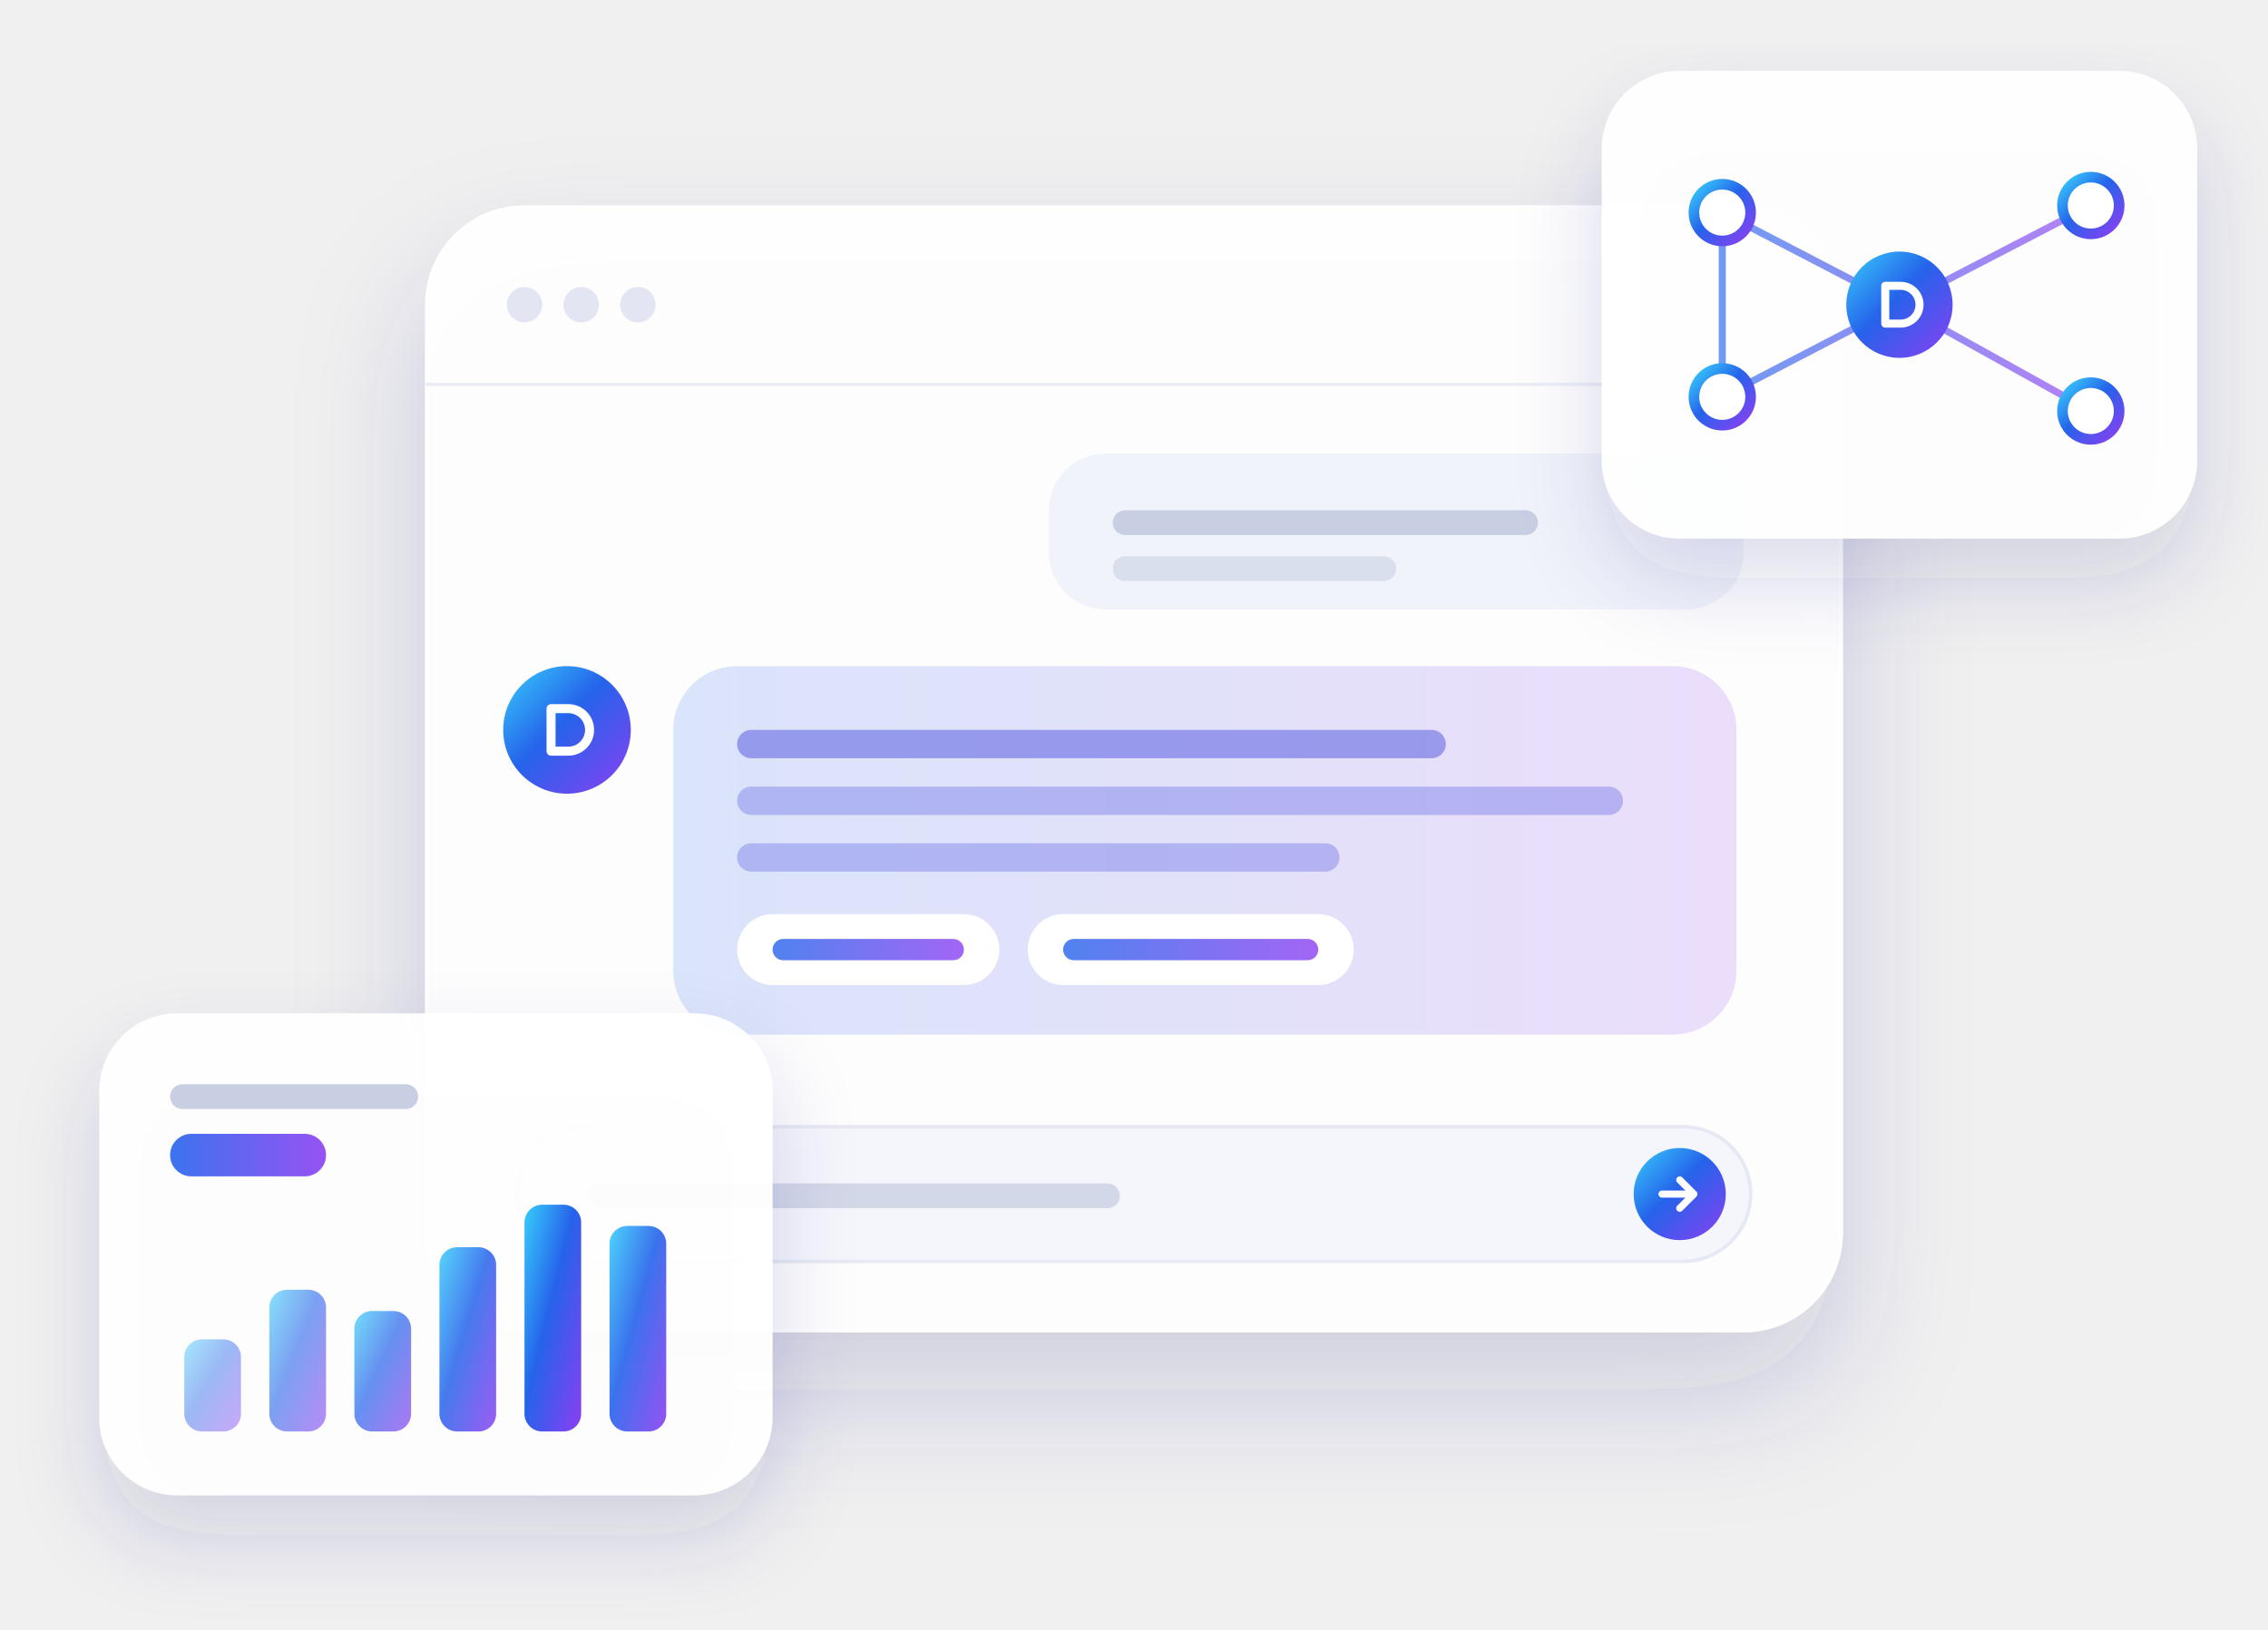
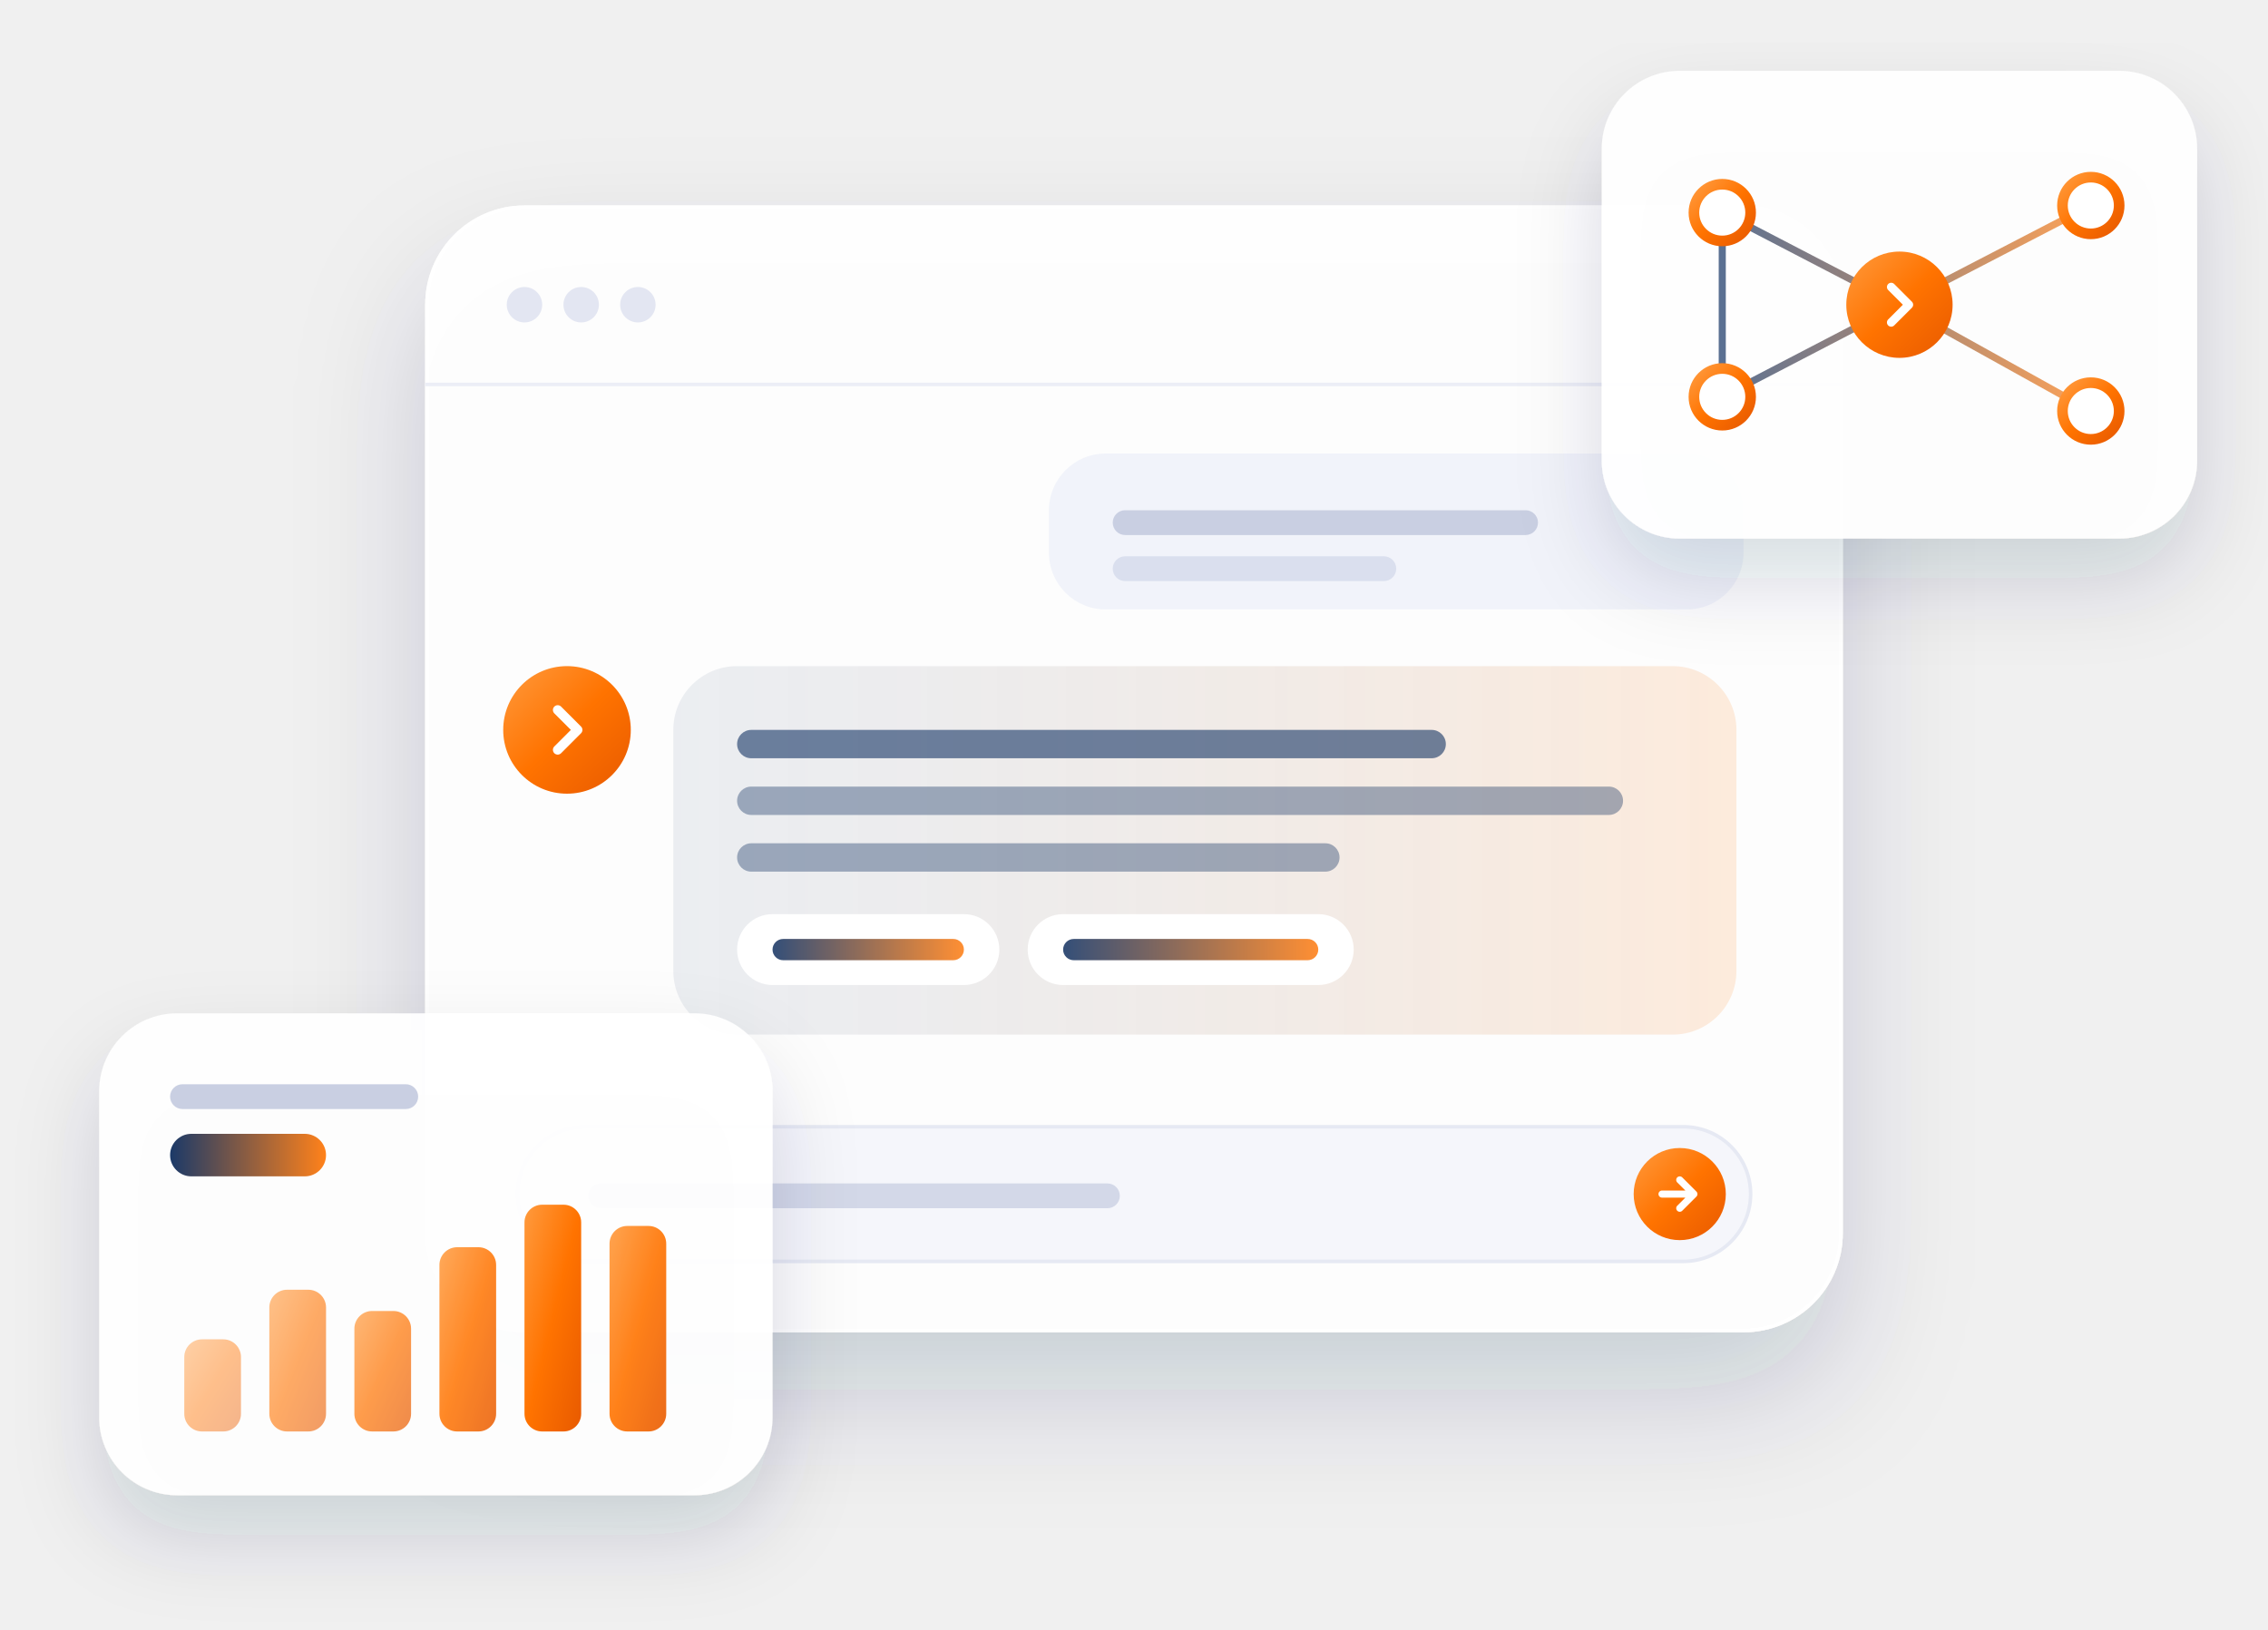
<svg xmlns="http://www.w3.org/2000/svg" viewBox="0 0 640 460" role="img" aria-label="Illustration of an AI assistant, a model network and automation results">
  <defs>
    <linearGradient id="v-g" x1="0" y1="0" x2="1" y2="1">
-       <stop offset="0" stop-color="#38cdfb" />
-       <stop offset=".45" stop-color="#2563eb" />
-       <stop offset="1" stop-color="#8b3ff2" />
+       <stop offset="0" stop-color="#ff9a3d" />
+       <stop offset=".5" stop-color="#ff7300" />
+       <stop offset="1" stop-color="#e85a00" />
    </linearGradient>
    <linearGradient id="v-gh" x1="0" y1="0" x2="1" y2="0">
-       <stop offset="0" stop-color="#2563eb" />
-       <stop offset="1" stop-color="#8b3ff2" />
+       <stop offset="0" stop-color="#012357" />
+       <stop offset="1" stop-color="#ff7300" />
    </linearGradient>
    <linearGradient id="v-soft" x1="0" y1="0" x2="1" y2="0">
-       <stop offset="0" stop-color="#2563eb" stop-opacity=".16" />
-       <stop offset="1" stop-color="#8b3ff2" stop-opacity=".16" />
+       <stop offset="0" stop-color="#012357" stop-opacity=".07" />
+       <stop offset="1" stop-color="#ff7300" stop-opacity=".13" />
    </linearGradient>
    <filter id="v-sh" x="-20%" y="-20%" width="140%" height="150%">
-       <feDropShadow dx="0" dy="18" stdDeviation="18" flood-color="#2a2f8f" flood-opacity=".18" />
+       <feDropShadow dx="0" dy="18" stdDeviation="18" flood-color="#012357" flood-opacity=".18" />
    </filter>
    <filter id="v-sh2" x="-30%" y="-30%" width="160%" height="170%">
-       <feDropShadow dx="0" dy="12" stdDeviation="12" flood-color="#2a2f8f" flood-opacity=".16" />
+       <feDropShadow dx="0" dy="12" stdDeviation="12" flood-color="#012357" flood-opacity=".16" />
    </filter>
    <symbol id="v-mark" viewBox="0 0 24 24">
-       <path d="M6 4h6.5a8 8 0 0 1 0 16H6z" fill="none" stroke="#fff" stroke-width="3.4" stroke-linejoin="round" />
+       <path d="M8.5 4.5 16 12l-7.5 7.5" fill="none" stroke="#fff" stroke-width="3.6" stroke-linecap="round" stroke-linejoin="round" />
    </symbol>
  </defs>
  <g filter="url(#v-sh)">
    <rect x="120" y="58" width="400" height="318" rx="28" fill="#fff" fill-opacity=".92" />
    <rect x="120.5" y="58.5" width="399" height="317" rx="27.5" fill="none" stroke="#fff" />
  </g>
  <circle cx="148" cy="86" r="5" fill="#e3e6f2" />
  <circle cx="164" cy="86" r="5" fill="#e3e6f2" />
  <circle cx="180" cy="86" r="5" fill="#e3e6f2" />
  <rect x="120" y="108" width="400" height="1" fill="#eceef6" />
  <rect x="296" y="128" width="196" height="44" rx="16" fill="#f1f3fa" />
  <rect x="314" y="144" width="120" height="7" rx="3.5" fill="#c9cfe2" />
  <rect x="314" y="157" width="80" height="7" rx="3.5" fill="#dadfee" />
  <circle cx="160" cy="206" r="18" fill="url(#v-g)" />
  <use href="#v-mark" x="151" y="197" width="18" height="18" />
  <rect x="190" y="188" width="300" height="104" rx="18" fill="url(#v-soft)" />
-   <rect x="208" y="206" width="200" height="8" rx="4" fill="#5b5fe0" fill-opacity=".55" />
-   <rect x="208" y="222" width="250" height="8" rx="4" fill="#5b5fe0" fill-opacity=".35" />
-   <rect x="208" y="238" width="170" height="8" rx="4" fill="#5b5fe0" fill-opacity=".35" />
+   <rect x="208" y="206" width="200" height="8" rx="4" fill="#012357" fill-opacity=".55" />
+   <rect x="208" y="222" width="250" height="8" rx="4" fill="#012357" fill-opacity=".35" />
+   <rect x="208" y="238" width="170" height="8" rx="4" fill="#012357" fill-opacity=".35" />
  <rect x="208" y="258" width="74" height="20" rx="10" fill="#fff" />
  <rect x="290" y="258" width="92" height="20" rx="10" fill="#fff" />
  <rect x="218" y="265" width="54" height="6" rx="3" fill="url(#v-gh)" fill-opacity=".8" />
  <rect x="300" y="265" width="72" height="6" rx="3" fill="url(#v-gh)" fill-opacity=".8" />
  <rect x="146" y="318" width="348" height="38" rx="19" fill="#f5f6fb" stroke="#e6e9f3" />
  <rect x="166" y="334" width="150" height="7" rx="3.5" fill="#d3d8e8" />
  <circle cx="474" cy="337" r="13" fill="url(#v-g)" />
  <path d="M469 337h9m-4-4 4 4-4 4" fill="none" stroke="#fff" stroke-width="2" stroke-linecap="round" stroke-linejoin="round" />
  <g filter="url(#v-sh2)">
    <rect x="28" y="286" width="190" height="136" rx="22" fill="#fff" fill-opacity=".95" />
  </g>
  <rect x="48" y="306" width="70" height="7" rx="3.5" fill="#c9cfe2" />
  <rect x="48" y="320" width="44" height="12" rx="6" fill="url(#v-gh)" fill-opacity=".9" />
  <g fill="url(#v-g)">
    <rect x="52" y="378" width="16" height="26" rx="5" opacity=".45" />
    <rect x="76" y="364" width="16" height="40" rx="5" opacity=".6" />
    <rect x="100" y="370" width="16" height="34" rx="5" opacity=".7" />
    <rect x="124" y="352" width="16" height="52" rx="5" opacity=".85" />
    <rect x="148" y="340" width="16" height="64" rx="5" />
    <rect x="172" y="346" width="16" height="58" rx="5" opacity=".9" />
  </g>
  <g filter="url(#v-sh2)">
    <rect x="452" y="20" width="168" height="132" rx="22" fill="#fff" fill-opacity=".95" />
  </g>
  <g stroke="url(#v-gh)" stroke-width="2" stroke-linecap="round" opacity=".65">
    <path d="M486 60 L536 86 M486 112 L536 86 M536 86 L590 58 M536 86 L590 116 M486 60 L486 112" />
  </g>
  <circle cx="486" cy="60" r="8" fill="#fff" stroke="url(#v-g)" stroke-width="3" />
  <circle cx="486" cy="112" r="8" fill="#fff" stroke="url(#v-g)" stroke-width="3" />
  <circle cx="590" cy="58" r="8" fill="#fff" stroke="url(#v-g)" stroke-width="3" />
  <circle cx="590" cy="116" r="8" fill="#fff" stroke="url(#v-g)" stroke-width="3" />
  <circle cx="536" cy="86" r="15" fill="url(#v-g)" />
  <use href="#v-mark" x="528" y="78" width="16" height="16" />
</svg>
